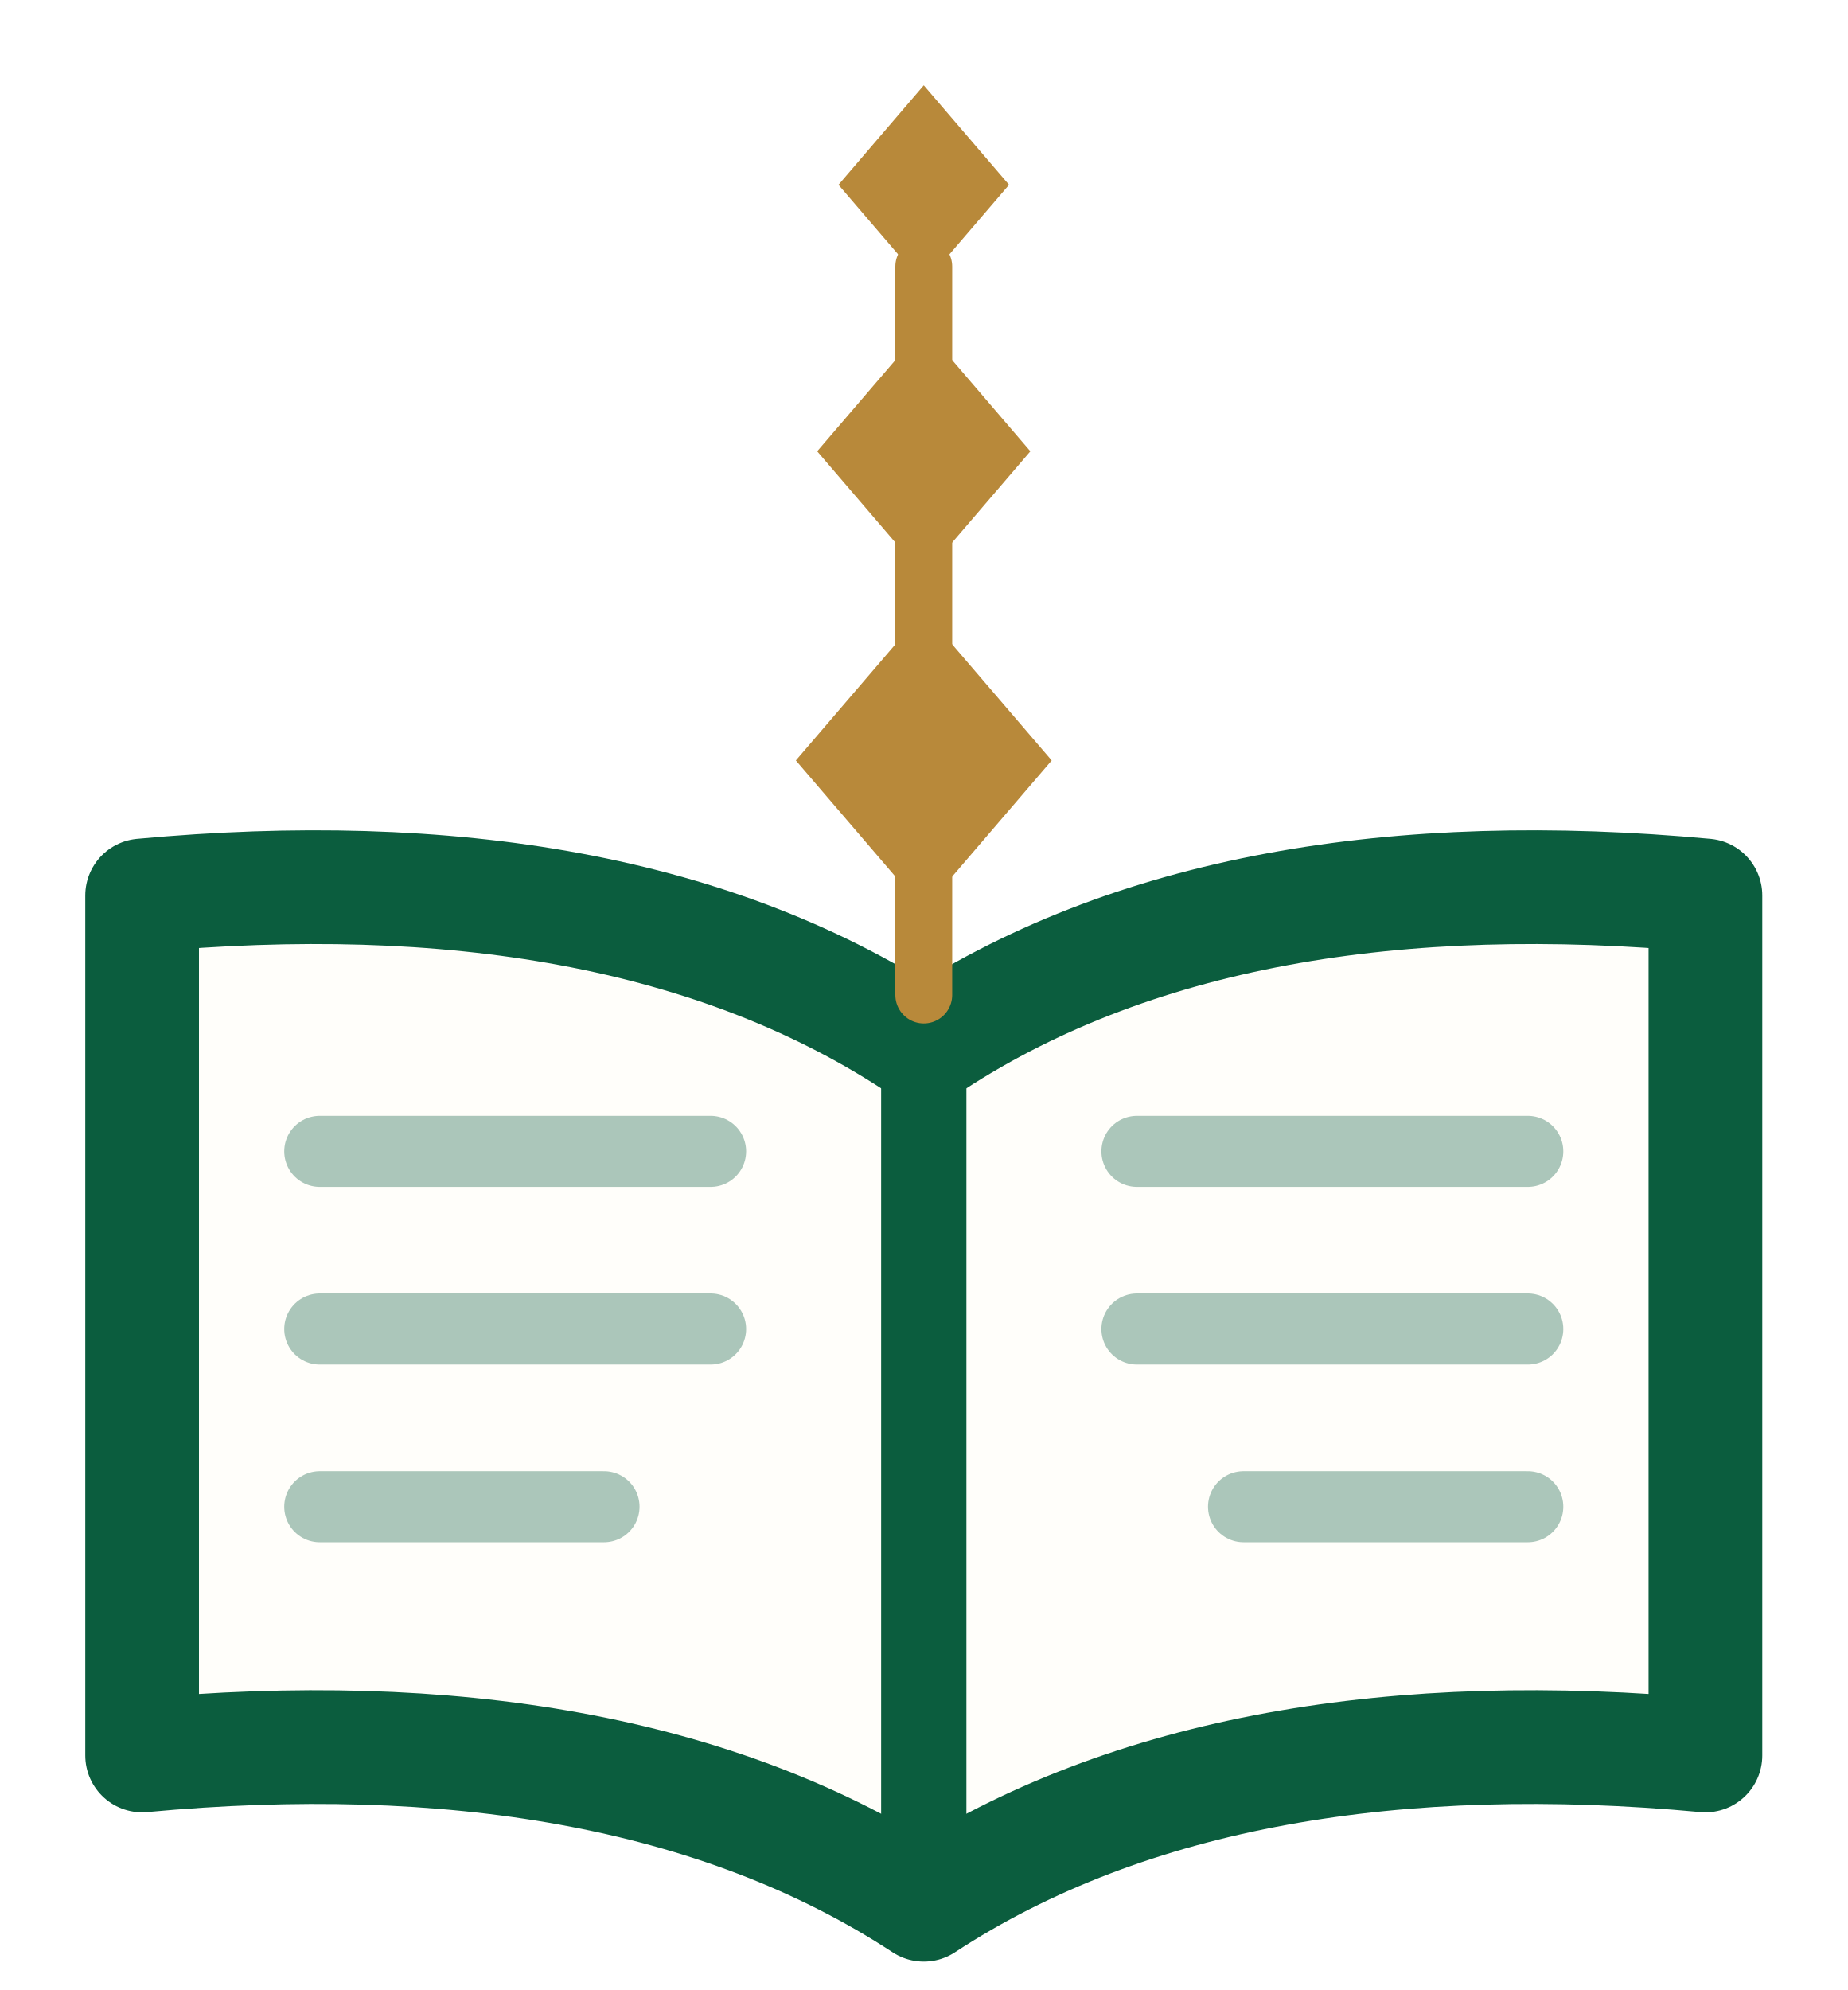
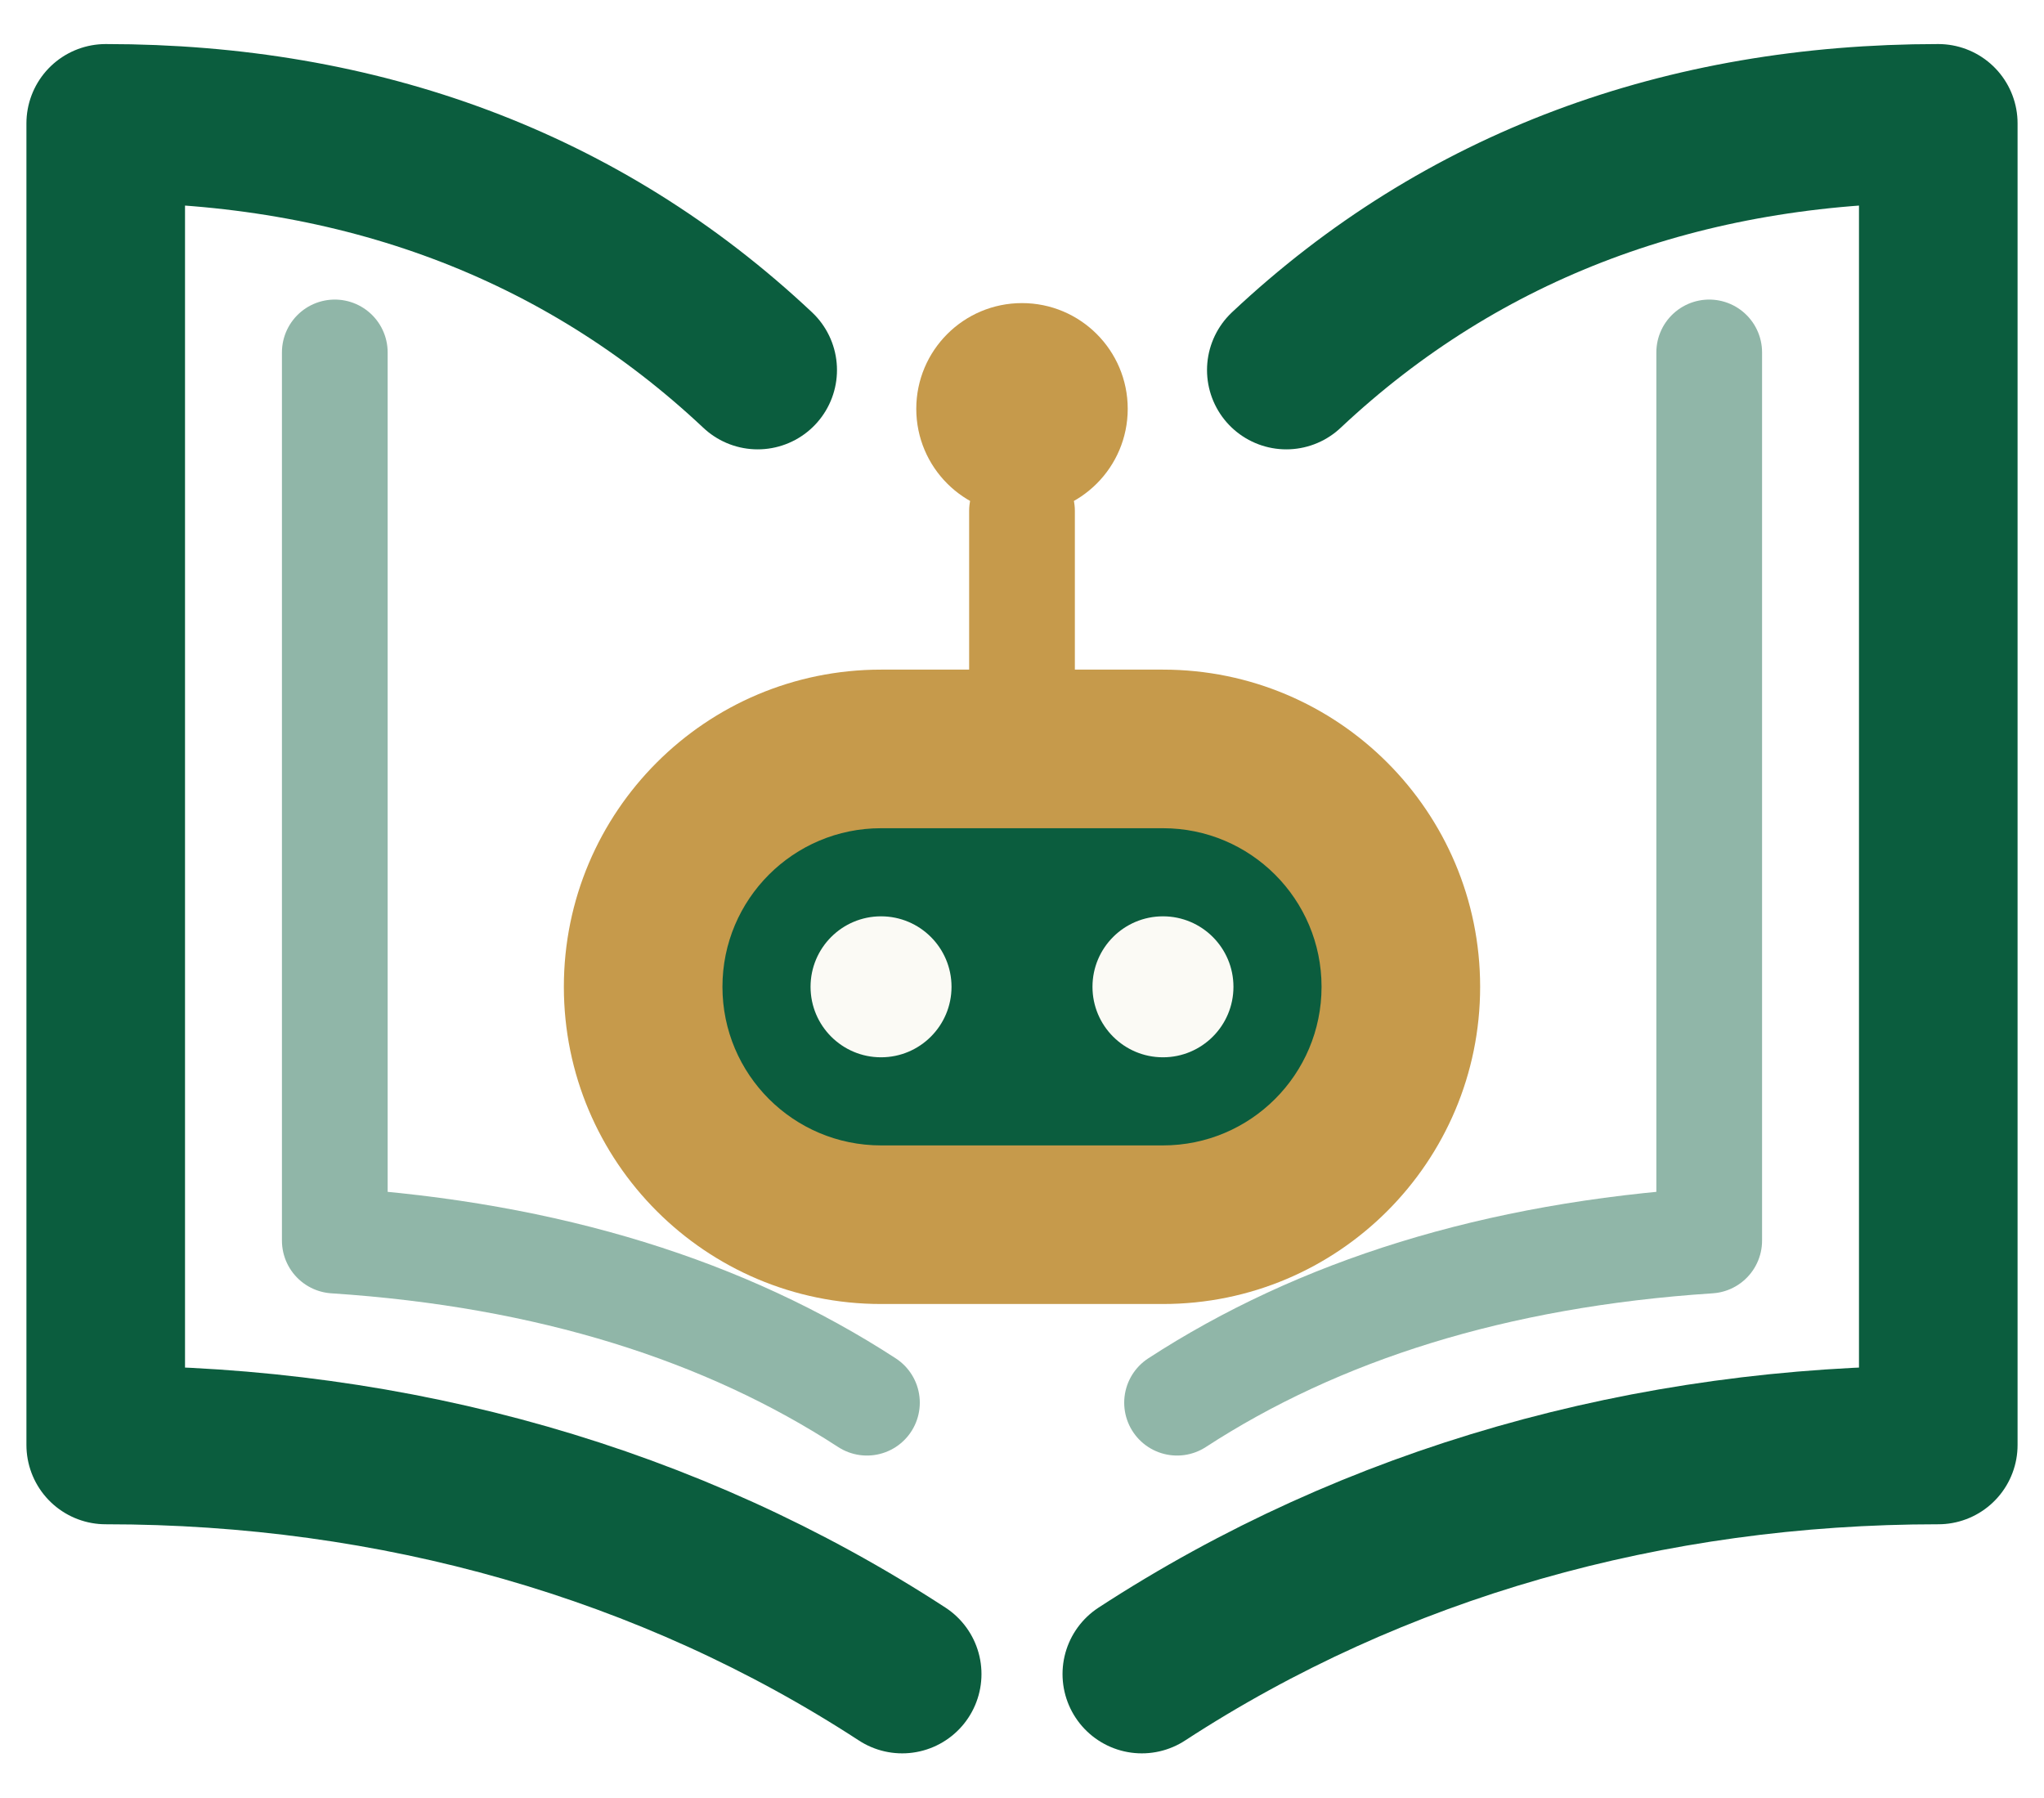
- <svg xmlns="http://www.w3.org/2000/svg" viewBox="6 5 52 56">
-   <path d="M32 34.5C26.2 30.6 18.6 29.4 10 30.2V54.4C18.6 53.6 26.2 54.8 32 58.6 37.8 54.8 45.4 53.6 54 54.4V30.2C45.4 29.4 37.8 30.6 32 34.5Z" fill="#FFFEFA" stroke="#0B5D3E" stroke-width="3.2" stroke-linejoin="round" />
-   <path d="M32 34.5V58.6" stroke="#0B5D3E" stroke-width="2.4" stroke-linecap="round" />
-   <path d="M15 37.4H26M15 42.4H26M15 47.4H23M38 37.4H49M38 42.4H49M41 47.4H49" stroke="#0B5D3E" stroke-opacity="0.34" stroke-width="2" stroke-linecap="round" />
-   <g class="sanad-mark-chain" fill="#B8893A">
-     <path d="M32 12.5V33" stroke="#B8893A" stroke-width="1.6" stroke-linecap="round" />
-     <path class="sanad-mark-link" d="M32 22.2 35.6 26.4 32 30.6 28.4 26.4Z" />
-     <path class="sanad-mark-link" d="M32 14.2 35 17.7 32 21.2 29 17.7Z" />
-     <path class="sanad-mark-link" d="M32 7.4 34.4 10.2 32 13 29.6 10.2Z" />
+ <svg xmlns="http://www.w3.org/2000/svg" viewBox="3 7 58 51">
+   <path d="M24.5 17.5C19.5 12.8 13.2 10.5 6 10.5V48C14.2 48 22 50.2 28.6 54.5M39.5 17.5C44.5 12.8 50.8 10.5 58 10.5V48C49.8 48 42 50.2 35.4 54.5" fill="none" stroke="#0B5D3E" stroke-width="4.5" stroke-linecap="round" stroke-linejoin="round" />
+   <path d="M12.5 17V42.2C18.6 42.6 23.6 44.2 27.6 46.8M51.5 17V42.2C45.4 42.6 40.4 44.2 36.4 46.8" fill="none" stroke="#0B5D3E" stroke-opacity="0.45" stroke-width="3" stroke-linecap="round" stroke-linejoin="round" />
+   <g class="sanad-mark-head">
+     <path d="M32 26.5V21.5" stroke="#C69A4B" stroke-width="3" stroke-linecap="round" />
+     <circle class="sanad-mark-signal" cx="32" cy="18.6" r="3" fill="#C69A4B" />
+     <rect x="19" y="26" width="26" height="18" rx="9" fill="#C69A4B" />
+     <rect x="23.5" y="30.5" width="17" height="9" rx="4.5" fill="#0B5D3E" />
+     <circle class="sanad-mark-eye" cx="28" cy="35" r="2" fill="#FBFAF5" />
+     <circle class="sanad-mark-eye" cx="36" cy="35" r="2" fill="#FBFAF5" />
  </g>
</svg>
